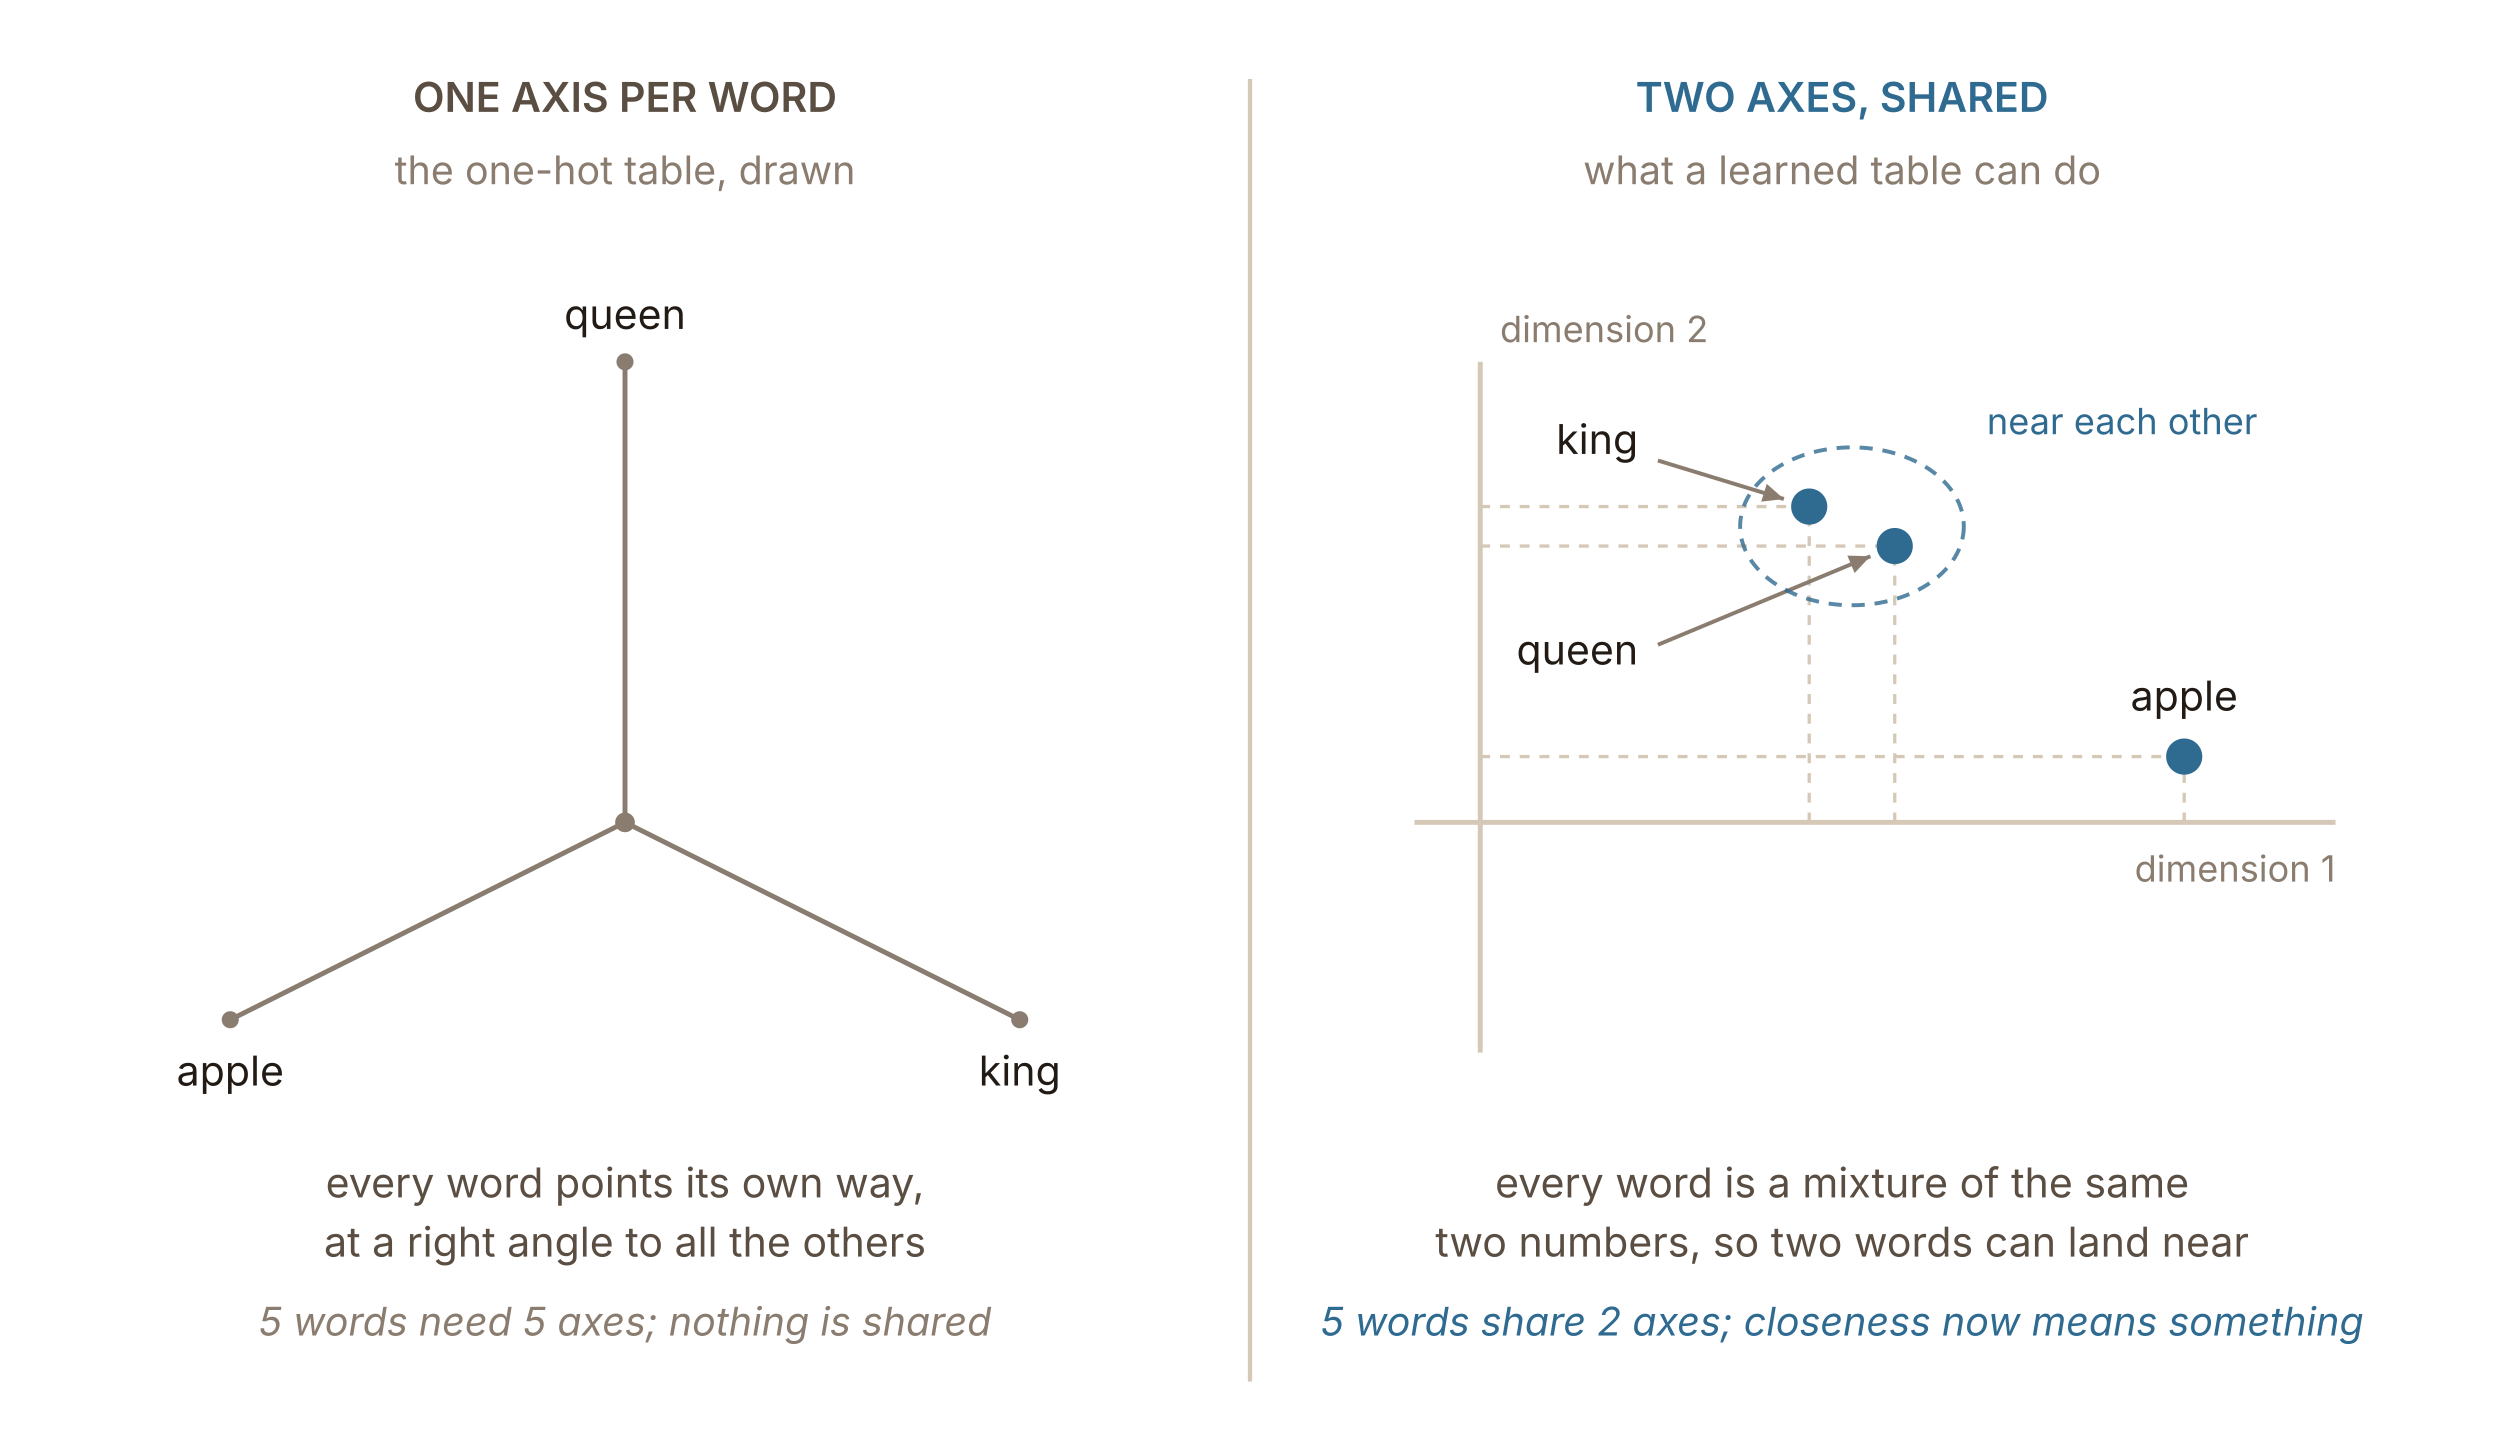
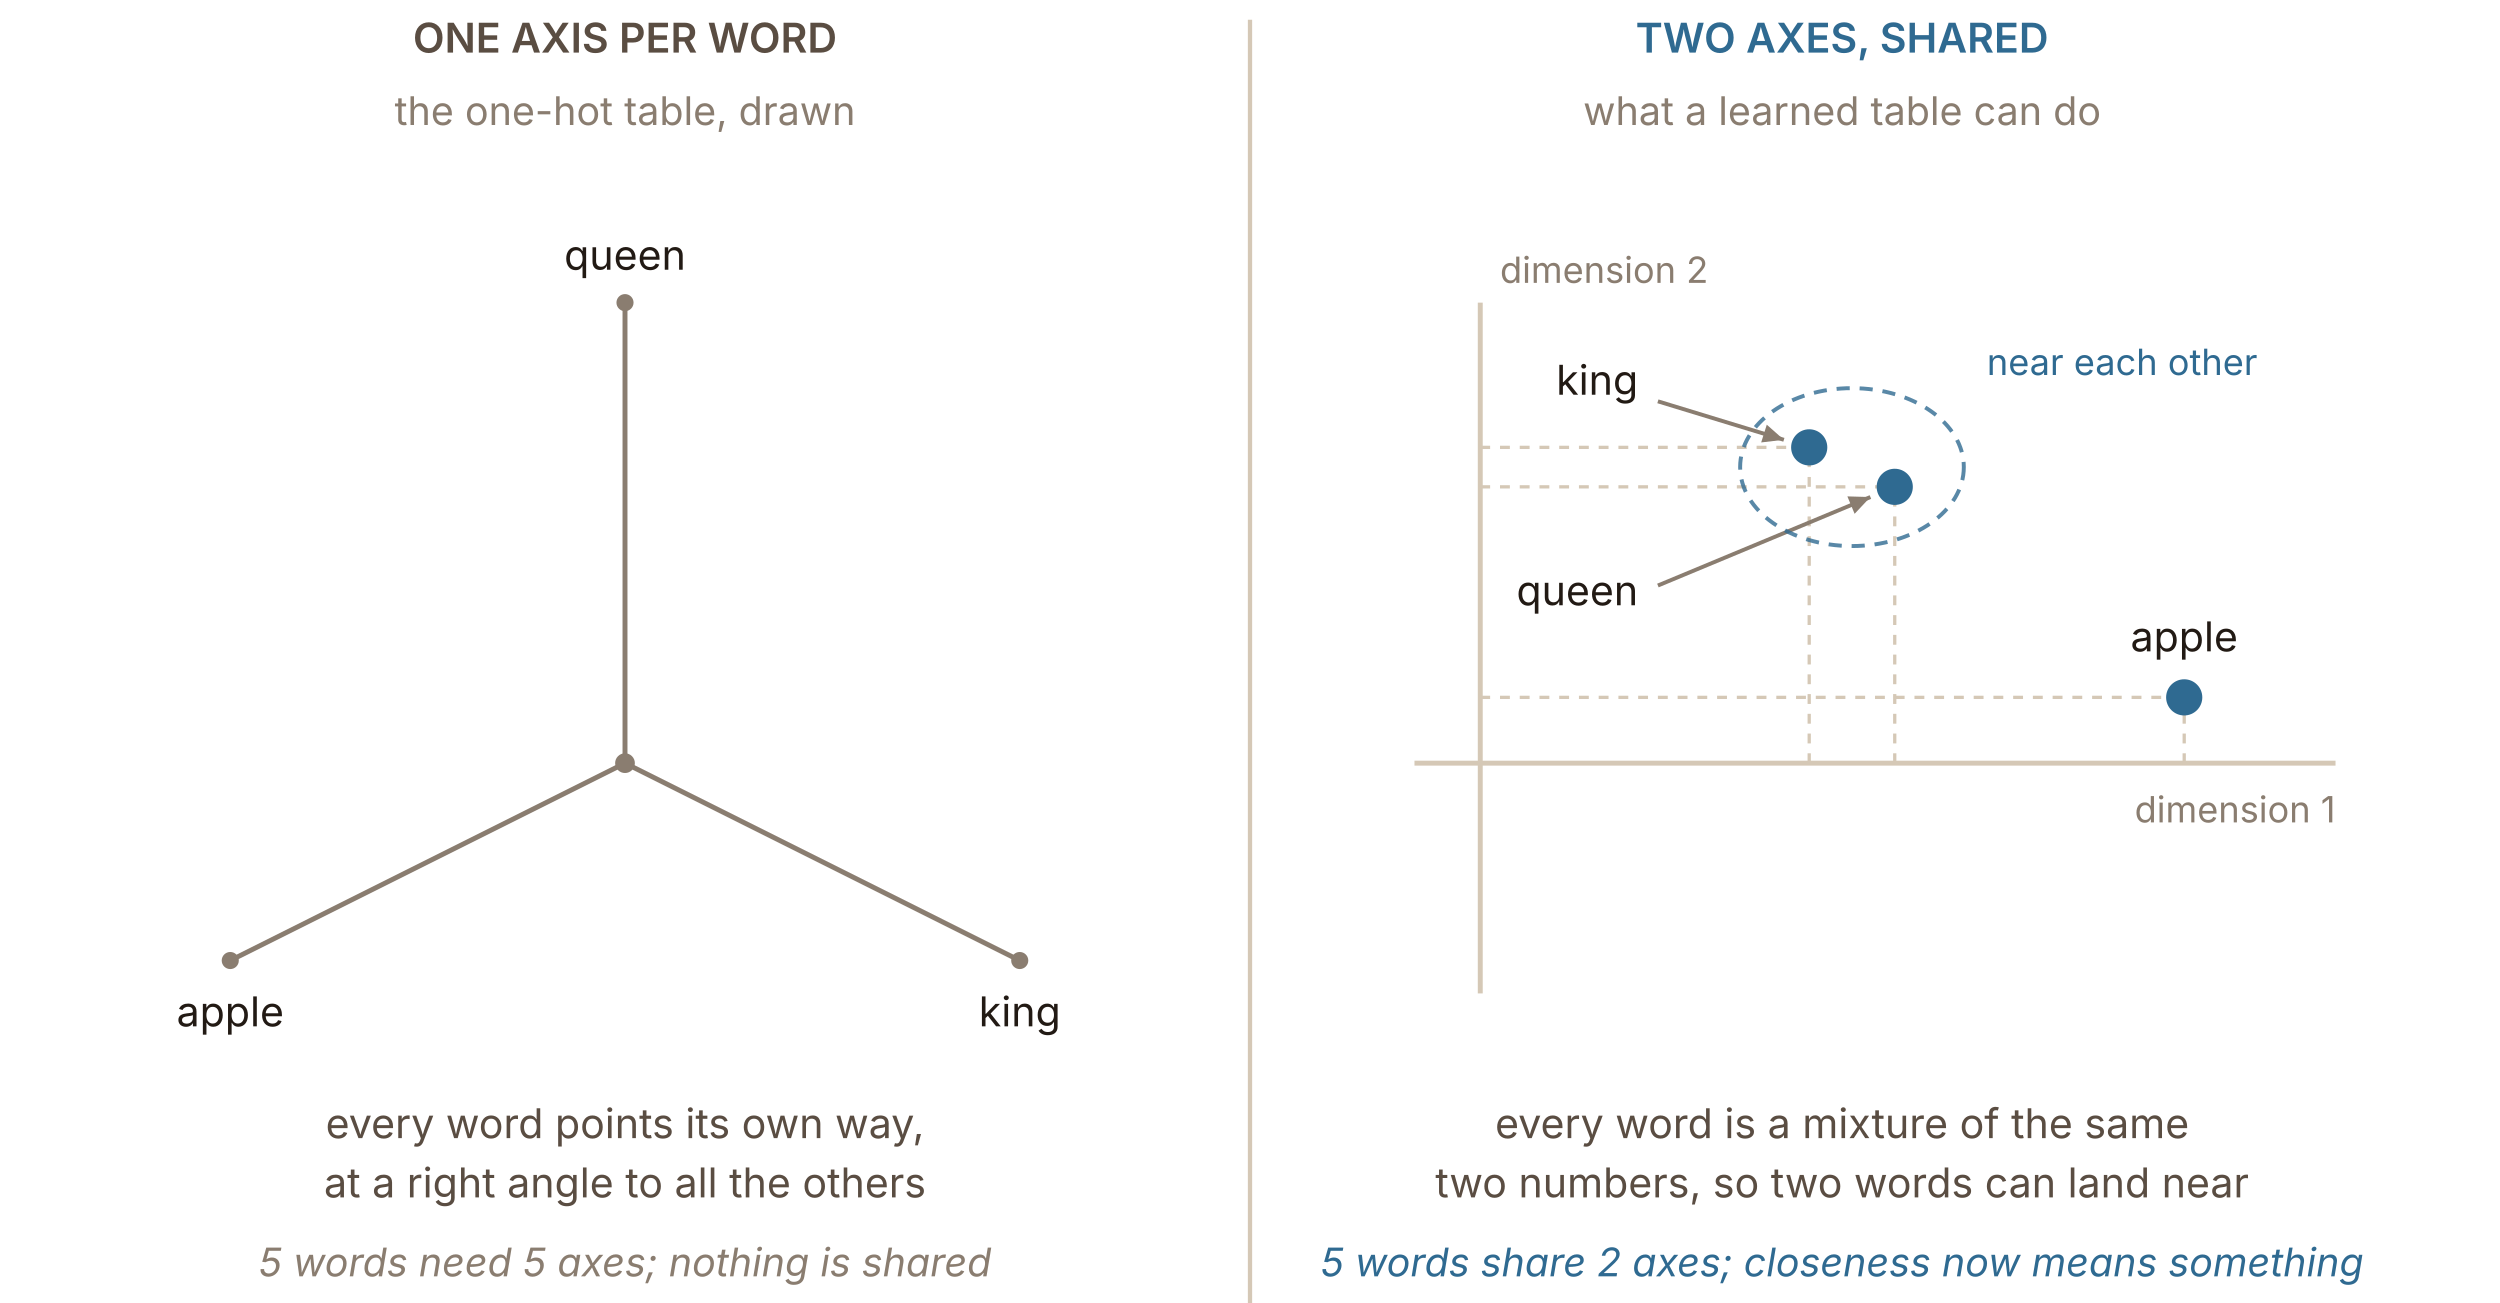
- <svg xmlns="http://www.w3.org/2000/svg" viewBox="0 0 760 436" font-family="Inter, system-ui, sans-serif">
+ <svg xmlns="http://www.w3.org/2000/svg" viewBox="0 18 760 396" font-family="Inter, system-ui, sans-serif">
  <text x="190" y="34" text-anchor="middle" font-size="12.5" fill="#5a4d42" font-weight="600">ONE AXIS PER WORD</text>
  <text x="190" y="56" text-anchor="middle" font-size="12" fill="#8a7d70" font-weight="400">the one-hot table, drawn</text>
  <line x1="190" y1="250" x2="190" y2="110" stroke="#8a7d70" stroke-width="1.5" />
  <circle cx="190" cy="110" r="2.6" fill="#8a7d70" />
  <text x="190" y="100" text-anchor="middle" font-size="12.5" fill="#221a14" font-weight="400">queen</text>
  <line x1="190" y1="250" x2="310" y2="310" stroke="#8a7d70" stroke-width="1.5" />
  <circle cx="310" cy="310" r="2.6" fill="#8a7d70" />
  <text x="310" y="330" text-anchor="middle" font-size="12.5" fill="#221a14" font-weight="400">king</text>
  <line x1="190" y1="250" x2="70" y2="310" stroke="#8a7d70" stroke-width="1.5" />
  <circle cx="70" cy="310" r="2.6" fill="#8a7d70" />
  <text x="70" y="330" text-anchor="middle" font-size="12.5" fill="#221a14" font-weight="400">apple</text>
  <circle cx="190" cy="250" r="3" fill="#8a7d70" />
  <text x="190" y="364" text-anchor="middle" font-size="12.5" fill="#5a4d42" font-weight="400">every word points its own way,</text>
  <text x="190" y="382" text-anchor="middle" font-size="12.5" fill="#5a4d42" font-weight="400">at a right angle to all the others</text>
  <text x="190" y="406" text-anchor="middle" font-size="12" fill="#8a7d70" font-weight="400" font-style="italic">5 words need 5 axes; nothing is shared</text>
  <text x="560" y="34" text-anchor="middle" font-size="12.5" fill="#2f6a91" font-weight="600">TWO AXES, SHARED</text>
  <text x="560" y="56" text-anchor="middle" font-size="12" fill="#8a7d70" font-weight="400">what a learned table can do</text>
  <line x1="430" y1="250" x2="710" y2="250" stroke="#d5c8b6" stroke-width="1.5" />
  <line x1="450" y1="320" x2="450" y2="110" stroke="#d5c8b6" stroke-width="1.5" />
  <text x="710" y="268" text-anchor="end" font-size="11" fill="#8a7d70" font-weight="400">dimension 1</text>
  <text x="456" y="104" text-anchor="start" font-size="11" fill="#8a7d70" font-weight="400">dimension 2</text>
  <line x1="450" y1="230" x2="664" y2="230" stroke="#d5c8b6" stroke-width="1" stroke-dasharray="3 3" />
  <line x1="664" y1="250" x2="664" y2="230" stroke="#d5c8b6" stroke-width="1" stroke-dasharray="3 3" />
  <circle cx="664" cy="230" r="5.5" fill="#2f6a91" />
  <text x="664" y="216" text-anchor="middle" font-size="12.5" fill="#221a14" font-weight="400">apple</text>
  <line x1="450" y1="154" x2="550" y2="154" stroke="#d5c8b6" stroke-width="1" stroke-dasharray="3 3" />
  <line x1="550" y1="250" x2="550" y2="154" stroke="#d5c8b6" stroke-width="1" stroke-dasharray="3 3" />
  <circle cx="550" cy="154" r="5.5" fill="#2f6a91" />
  <text x="498" y="138" text-anchor="end" font-size="12.5" fill="#221a14" font-weight="400">king</text>
  <line x1="504.0" y1="140.0" x2="542.3" y2="151.7" stroke="#8a7d70" stroke-width="1.2" />
  <path d="M 542.3 151.7 L 535.4 152.5 L 537.1 147.1 Z" fill="#8a7d70" />
  <line x1="450" y1="166" x2="576" y2="166" stroke="#d5c8b6" stroke-width="1" stroke-dasharray="3 3" />
  <line x1="576" y1="250" x2="576" y2="166" stroke="#d5c8b6" stroke-width="1" stroke-dasharray="3 3" />
  <circle cx="576" cy="166" r="5.5" fill="#2f6a91" />
  <text x="498" y="202" text-anchor="end" font-size="12.5" fill="#221a14" font-weight="400">queen</text>
  <line x1="504.0" y1="196.0" x2="568.6" y2="169.1" stroke="#8a7d70" stroke-width="1.2" />
  <path d="M 568.6 169.1 L 563.8 174.2 L 561.6 168.9 Z" fill="#8a7d70" />
  <ellipse cx="563" cy="160" rx="34" ry="24" fill="none" stroke="#2f6a91" stroke-width="1.2" stroke-dasharray="4 3" opacity="0.8" />
  <text x="604" y="132" text-anchor="start" font-size="11" fill="#2f6a91" font-weight="400">near each other</text>
  <text x="560" y="364" text-anchor="middle" font-size="12.5" fill="#5a4d42" font-weight="400">every word is a mixture of the same</text>
  <text x="560" y="382" text-anchor="middle" font-size="12.5" fill="#5a4d42" font-weight="400">two numbers, so two words can land near</text>
  <text x="560" y="406" text-anchor="middle" font-size="12" fill="#2f6a91" font-weight="400" font-style="italic">5 words share 2 axes; closeness now means something</text>
  <line x1="380" y1="24" x2="380" y2="420" stroke="#d5c8b6" stroke-width="1.3" />
</svg>
